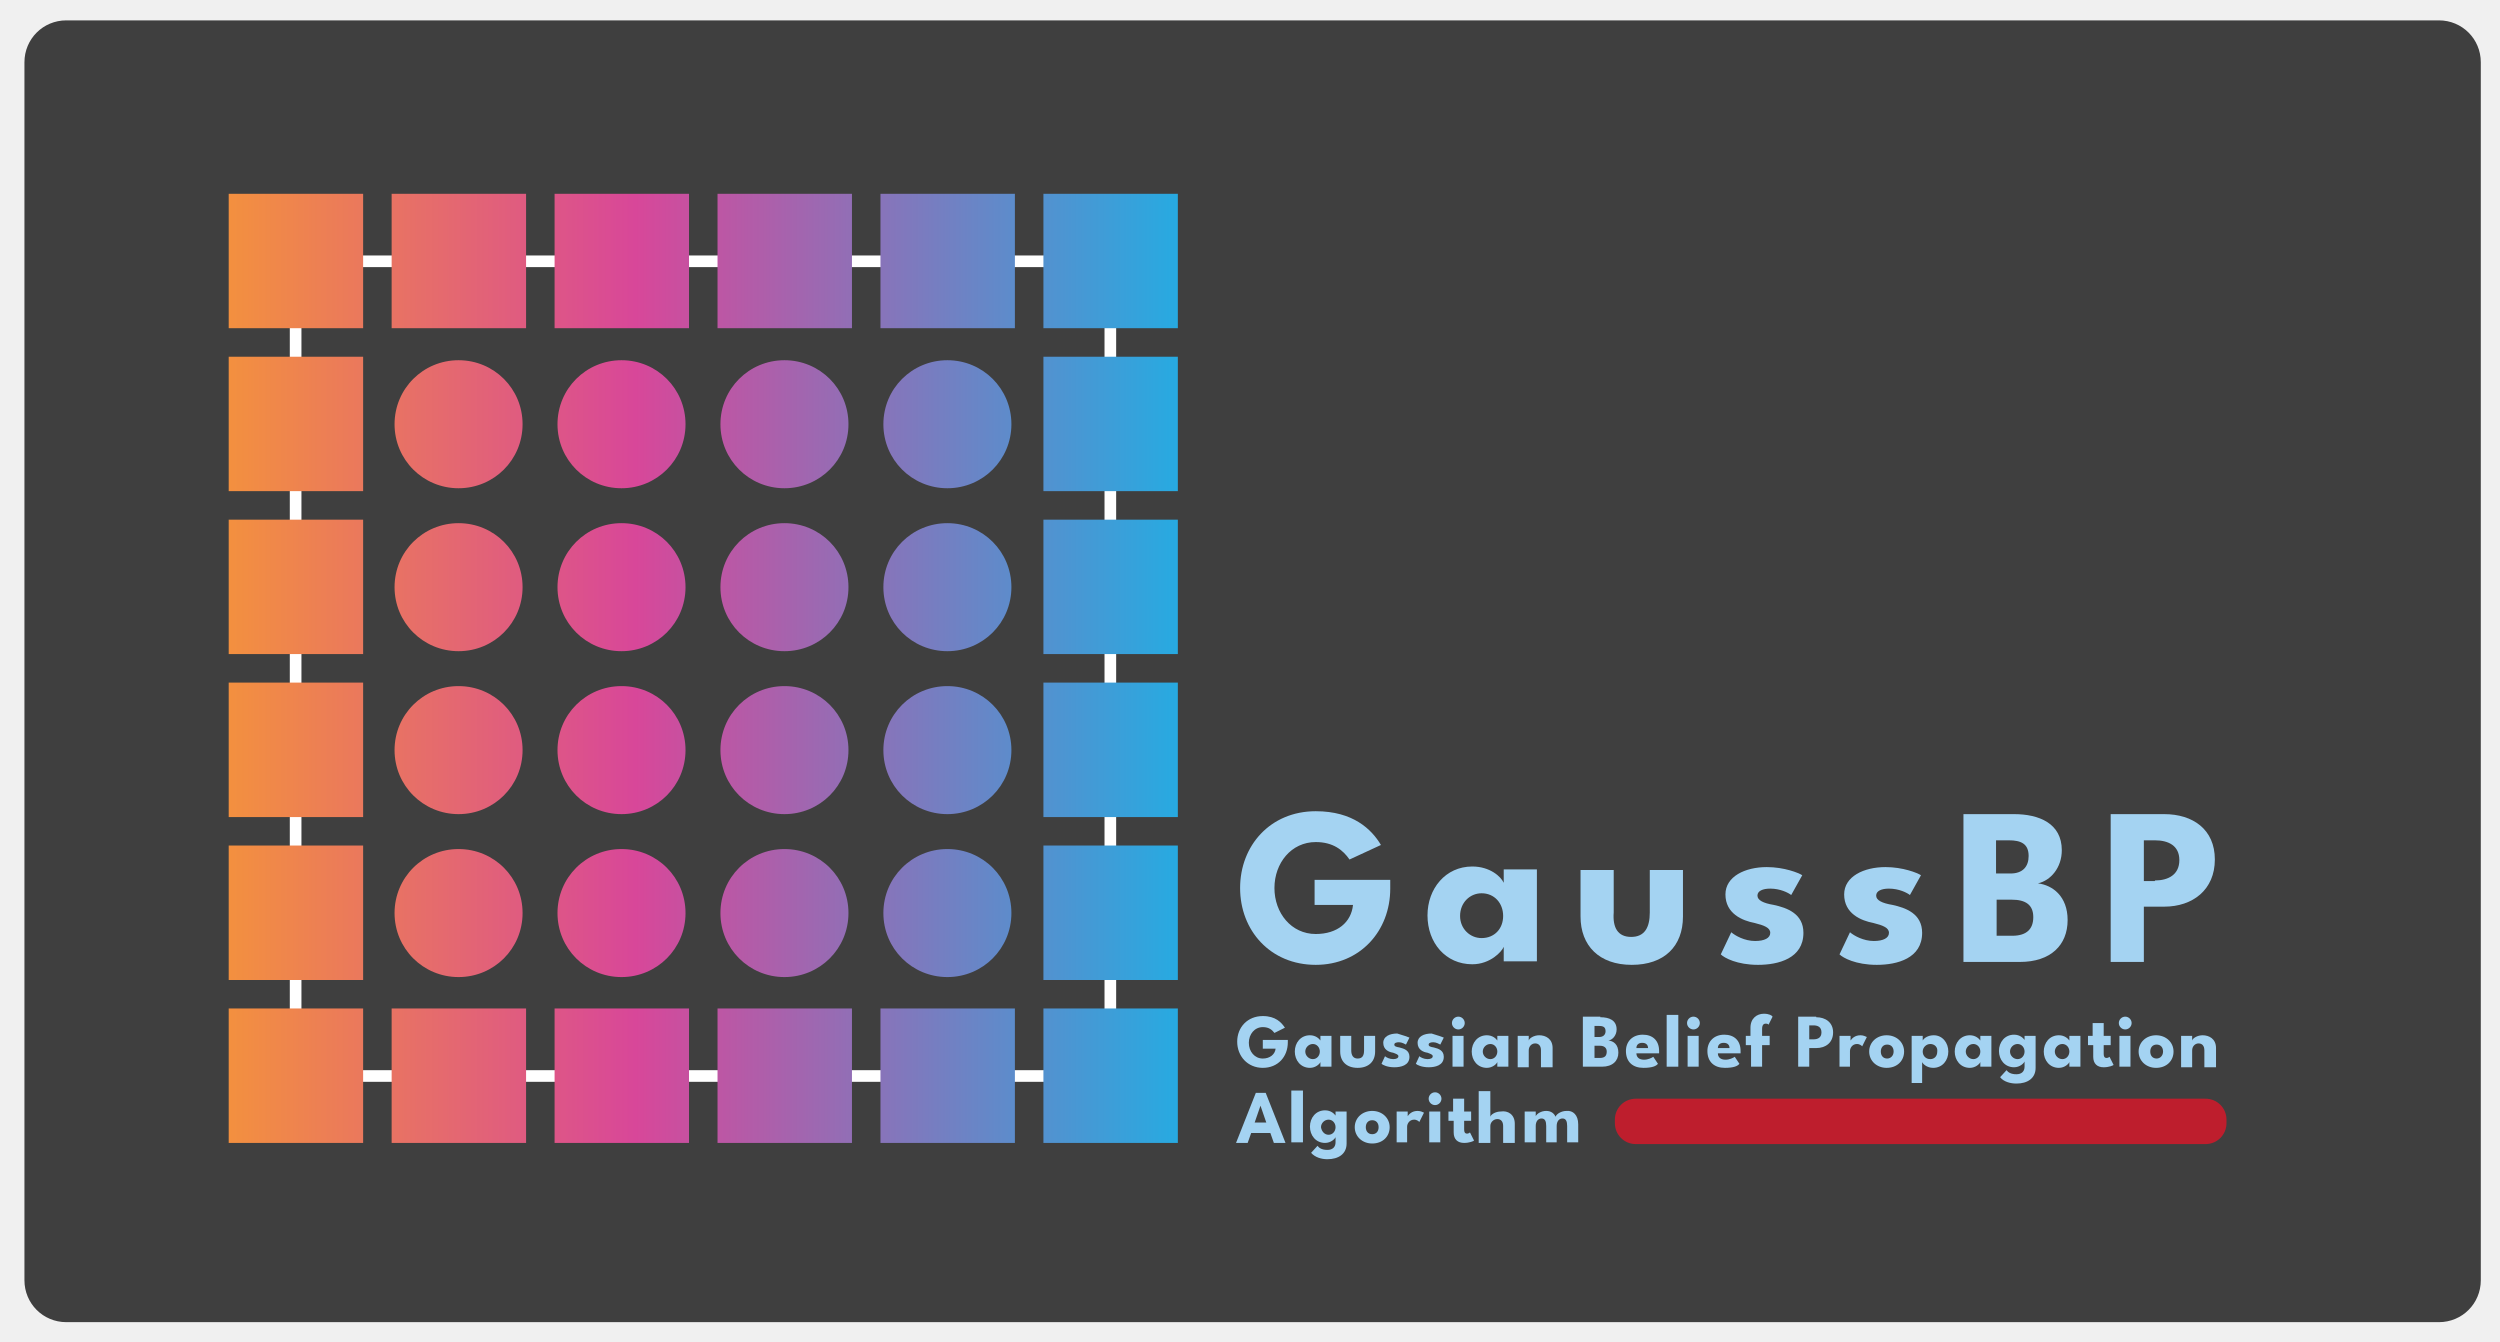
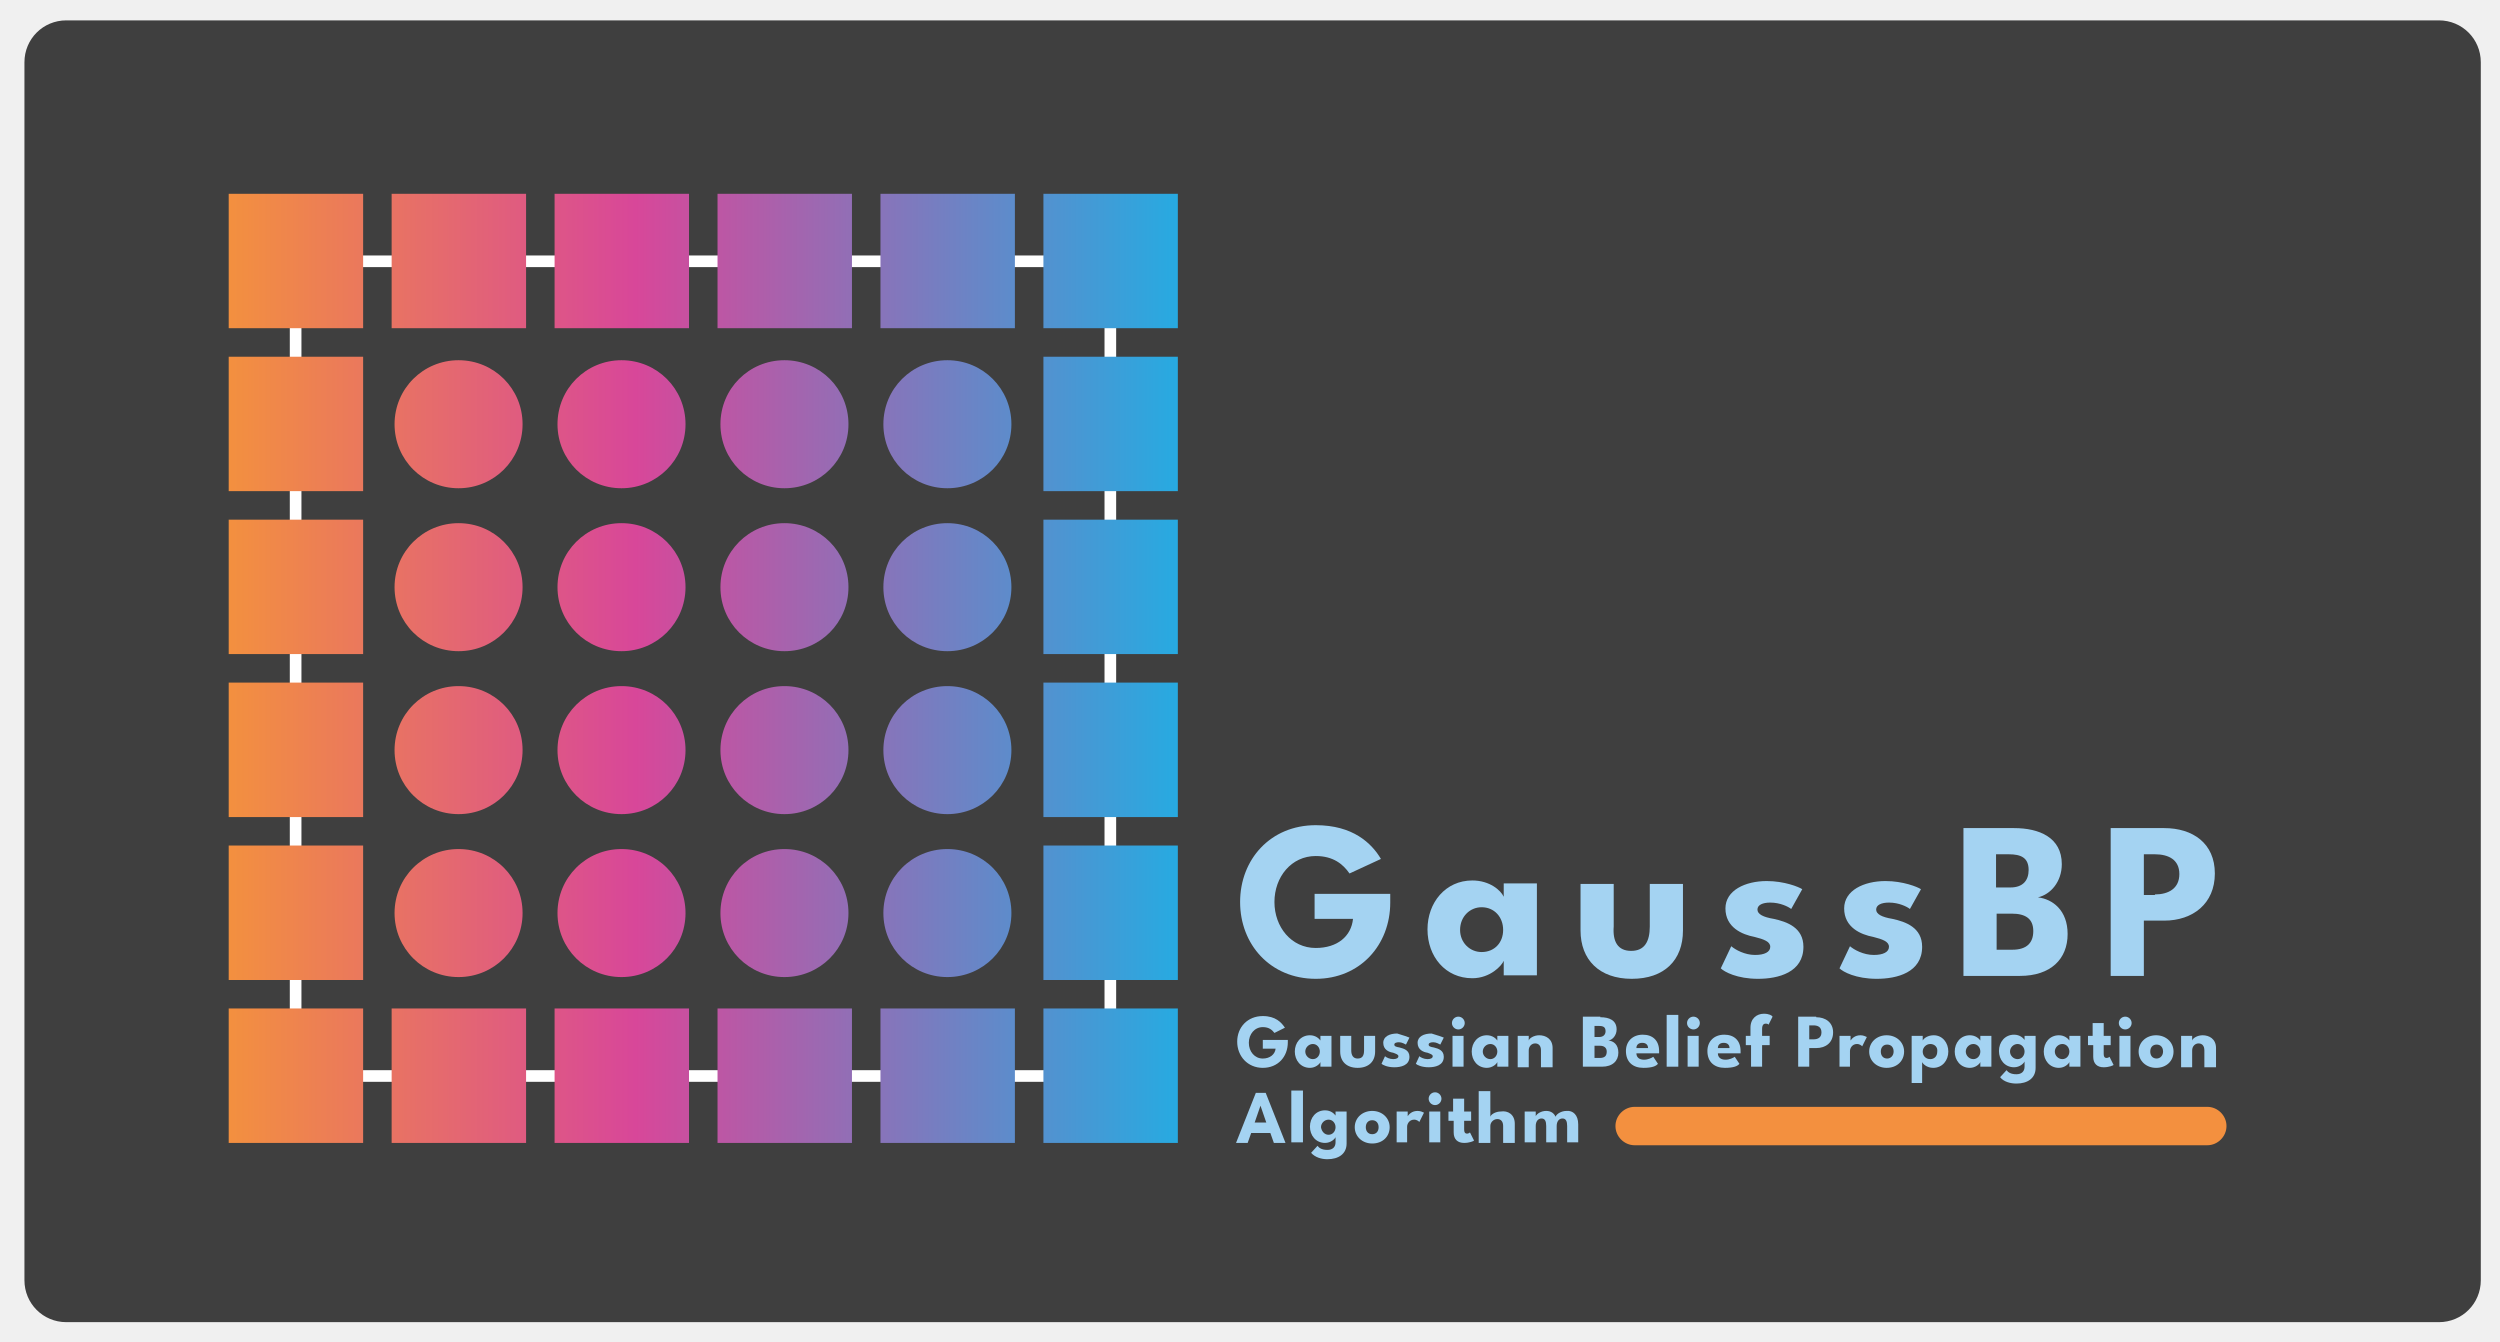
<svg xmlns="http://www.w3.org/2000/svg" version="1.1" id="Layer_1" x="0px" y="0px" viewBox="0 0 429.6 230.5" style="enable-background:new 0 0 429.6 230.5;" xml:space="preserve">
  <style type="text/css">
	.st0{fill:#3F3F3F;}
	.st1{fill:#A4D3F2;}
	.st2{fill:none;stroke:#FFFFFF;stroke-width:2;stroke-miterlimit:10;}
	.st3{fill:url(#SVGID_1_);}
- 	.st4{fill:#BE1E2D;}
+ 	.st4{fill:#F3903F;}
</style>
  <path class="st0" d="M419.1,227.2H11.4c-4,0-7.2-3.2-7.2-7.2V10.7c0-4,3.2-7.2,7.2-7.2h407.7c4,0,7.2,3.2,7.2,7.2V220  C426.3,224,423.1,227.2,419.1,227.2z" />
  <g>
-     <path class="st1" d="M238.9,151.1v1.6c0,7.3-5.2,13.1-12.8,13.1c-7.8,0-13-5.9-13-13.2c0-7.3,5.2-13.2,13-13.2   c6.4,0,9.6,3.1,11.2,5.8l-5.4,2.5c-1.1-1.6-2.8-3-5.8-3c-4.2,0-7.1,3.6-7.1,7.9c0,4.3,2.9,7.9,7.1,7.9c3.7,0,6.1-2,6.4-5h-6.6v-4.3   H238.9z" />
-     <path class="st1" d="M258.4,162.7c-0.3,0.8-2.3,3-5.4,3c-4.6,0-7.7-3.7-7.7-8.4c0-4.6,3.1-8.4,7.7-8.4c3,0,4.9,1.7,5.4,2.8v-2.3   h5.7v15.8h-5.7V162.7z M254.6,161.2c2.2,0,3.7-1.6,3.7-3.8c0-2.2-1.5-3.9-3.7-3.9c-2,0-3.7,1.6-3.7,3.9   C250.9,159.6,252.6,161.2,254.6,161.2z" />
-     <path class="st1" d="M280.3,161c2.3,0,3.2-1.6,3.2-4.2v-7.3h5.7v8c0,5.1-3.2,8.3-8.8,8.3c-5.6,0-8.8-3.3-8.8-8.3v-8h5.7v7.3   C277.1,159.4,278,161,280.3,161z" />
-     <path class="st1" d="M309.7,150.4l-1.9,3.4c-0.5-0.4-1.9-1.1-3.6-1.1c-1.3,0-2.2,0.4-2.2,1.2c0,0.8,1,1.3,2.8,1.6   c2.3,0.5,5.1,1.5,5.1,4.8c0,4.4-4.3,5.5-7.8,5.5c-3.6,0-5.8-1.2-6.4-1.8l1.8-3.8c0.7,0.6,2.3,1.5,4.1,1.5c1.6,0,2.6-0.5,2.6-1.4   c0-0.9-1.1-1.3-2.7-1.7c-2.1-0.4-5-1.6-5-4.9c0-3.1,3.4-4.7,7.1-4.7C306.6,149,309.1,150,309.7,150.4z" />
-     <path class="st1" d="M330.1,150.4l-1.9,3.4c-0.5-0.4-1.9-1.1-3.6-1.1c-1.3,0-2.2,0.4-2.2,1.2c0,0.8,1,1.3,2.8,1.6   c2.3,0.5,5.1,1.5,5.1,4.8c0,4.4-4.3,5.5-7.8,5.5c-3.6,0-5.8-1.2-6.4-1.8l1.8-3.8c0.7,0.6,2.3,1.5,4.1,1.5c1.6,0,2.6-0.5,2.6-1.4   c0-0.9-1.1-1.3-2.7-1.7c-2.1-0.4-5-1.6-5-4.9c0-3.1,3.4-4.7,7.1-4.7C327,149,329.5,150,330.1,150.4z" />
-     <path class="st1" d="M346.1,139.9c4.3,0,8.2,1.6,8.2,6.2c0,3-1.9,5.2-4.1,5.7c2.5,0.3,5.1,2.2,5.1,6.3c0,4.3-2.9,7.2-8.2,7.2h-9.7   v-25.4H346.1z M345.5,150.1c2.1,0,3.1-1.2,3.1-3c0-2.1-1.3-2.7-3.4-2.7h-2.2v5.7H345.5z M345.8,160.8c2.5,0,3.6-1.2,3.6-3.2   c0-2.1-1.3-3-3.7-3h-2.6v6.2H345.8z" />
-     <path class="st1" d="M371.9,139.9c4.9,0,8.7,2.6,8.7,7.8s-3.8,8.1-8.7,8.1h-3.5v9.5h-5.7v-25.4H371.9z M370.3,151.3   c2.3,0,4.2-1,4.2-3.5s-1.9-3.4-4.2-3.4h-1.9v7H370.3z" />
+     <path class="st1" d="M238.9,153.5v1.6c0,7.3-5.2,13.1-12.8,13.1c-7.8,0-13-5.9-13-13.2c0-7.3,5.2-13.2,13-13.2   c6.4,0,9.6,3.1,11.2,5.8l-5.4,2.5c-1.1-1.6-2.8-3-5.8-3c-4.2,0-7.1,3.6-7.1,7.9c0,4.3,2.9,7.9,7.1,7.9c3.7,0,6.1-2,6.4-5h-6.6v-4.3   H238.9z" />
+     <path class="st1" d="M258.4,165.1c-0.3,0.8-2.3,3-5.4,3c-4.6,0-7.7-3.7-7.7-8.4c0-4.6,3.1-8.4,7.7-8.4c3,0,4.9,1.7,5.4,2.8v-2.3   h5.7v15.8h-5.7V165.1z M254.6,163.6c2.2,0,3.7-1.6,3.7-3.8c0-2.2-1.5-3.9-3.7-3.9c-2,0-3.7,1.6-3.7,3.9   C250.9,162,252.6,163.6,254.6,163.6z" />
+     <path class="st1" d="M280.3,163.4c2.3,0,3.2-1.6,3.2-4.2v-7.3h5.7v8c0,5.1-3.2,8.3-8.8,8.3c-5.6,0-8.8-3.3-8.8-8.3v-8h5.7v7.3   C277.1,161.8,278,163.4,280.3,163.4z" />
+     <path class="st1" d="M309.7,152.8l-1.9,3.4c-0.5-0.4-1.9-1.1-3.6-1.1c-1.3,0-2.2,0.4-2.2,1.2c0,0.8,1,1.3,2.8,1.6   c2.3,0.5,5.1,1.5,5.1,4.8c0,4.4-4.3,5.5-7.8,5.5c-3.6,0-5.8-1.2-6.4-1.8l1.8-3.8c0.7,0.6,2.3,1.5,4.1,1.5c1.6,0,2.6-0.5,2.6-1.4   c0-0.9-1.1-1.3-2.7-1.7c-2.1-0.4-5-1.6-5-4.9c0-3.1,3.4-4.7,7.1-4.7C306.6,151.4,309.1,152.4,309.7,152.8z" />
+     <path class="st1" d="M330.1,152.8l-1.9,3.4c-0.5-0.4-1.9-1.1-3.6-1.1c-1.3,0-2.2,0.4-2.2,1.2c0,0.8,1,1.3,2.8,1.6   c2.3,0.5,5.1,1.5,5.1,4.8c0,4.4-4.3,5.5-7.8,5.5c-3.6,0-5.8-1.2-6.4-1.8l1.8-3.8c0.7,0.6,2.3,1.5,4.1,1.5c1.6,0,2.6-0.5,2.6-1.4   c0-0.9-1.1-1.3-2.7-1.7c-2.1-0.4-5-1.6-5-4.9c0-3.1,3.4-4.7,7.1-4.7C327,151.4,329.5,152.4,330.1,152.8z" />
+     <path class="st1" d="M346.1,142.3c4.3,0,8.2,1.6,8.2,6.2c0,3-1.9,5.2-4.1,5.7c2.5,0.3,5.1,2.2,5.1,6.3c0,4.3-2.9,7.2-8.2,7.2h-9.7   v-25.4H346.1z M345.5,152.5c2.1,0,3.1-1.2,3.1-3c0-2.1-1.3-2.7-3.4-2.7h-2.2v5.7H345.5z M345.8,163.2c2.5,0,3.6-1.2,3.6-3.2   c0-2.1-1.3-3-3.7-3h-2.6v6.2H345.8z" />
+     <path class="st1" d="M371.9,142.3c4.9,0,8.7,2.6,8.7,7.8s-3.8,8.1-8.7,8.1h-3.5v9.5h-5.7v-25.4H371.9z M370.3,153.7   c2.3,0,4.2-1,4.2-3.5s-1.9-3.4-4.2-3.4h-1.9v7H370.3z" />
  </g>
  <g>
    <g>
      <path class="st1" d="M221.3,178.6v0.5c0,2.5-1.7,4.4-4.3,4.4c-2.6,0-4.4-2-4.4-4.5c0-2.5,1.8-4.4,4.4-4.4c2.2,0,3.2,1.1,3.8,2    l-1.8,0.9c-0.4-0.5-0.9-1-2-1c-1.4,0-2.4,1.2-2.4,2.7c0,1.5,1,2.7,2.4,2.7c1.2,0,2.1-0.7,2.2-1.7h-2.2v-1.5H221.3z" />
      <path class="st1" d="M226.9,182.5c-0.1,0.3-0.8,1-1.8,1c-1.6,0-2.6-1.3-2.6-2.8s1-2.8,2.6-2.8c1,0,1.6,0.6,1.8,0.9V178h1.9v5.3    h-1.9V182.5z M225.6,182c0.7,0,1.2-0.6,1.2-1.3c0-0.7-0.5-1.3-1.2-1.3c-0.7,0-1.3,0.6-1.3,1.3C224.3,181.4,224.9,182,225.6,182z" />
      <path class="st1" d="M233.3,181.9c0.8,0,1.1-0.5,1.1-1.4V178h1.9v2.7c0,1.7-1.1,2.8-3,2.8c-1.9,0-3-1.1-3-2.8V178h1.9v2.5    C232.2,181.3,232.5,181.9,233.3,181.9z" />
      <path class="st1" d="M242.2,178.3l-0.6,1.2c-0.2-0.1-0.7-0.4-1.2-0.4c-0.4,0-0.8,0.1-0.8,0.4c0,0.3,0.3,0.4,0.9,0.5    c0.8,0.2,1.7,0.5,1.7,1.6c0,1.5-1.5,1.8-2.6,1.8c-1.2,0-2-0.4-2.2-0.6l0.6-1.3c0.2,0.2,0.8,0.5,1.4,0.5c0.6,0,0.9-0.2,0.9-0.5    c0-0.3-0.4-0.4-0.9-0.6c-0.7-0.1-1.7-0.5-1.7-1.7c0-1.1,1.1-1.6,2.4-1.6C241.1,177.9,242,178.2,242.2,178.3z" />
      <path class="st1" d="M248.1,178.3l-0.6,1.2c-0.2-0.1-0.7-0.4-1.2-0.4c-0.4,0-0.8,0.1-0.8,0.4c0,0.3,0.3,0.4,0.9,0.5    c0.8,0.2,1.7,0.5,1.7,1.6c0,1.5-1.5,1.8-2.6,1.8c-1.2,0-2-0.4-2.2-0.6l0.6-1.3c0.2,0.2,0.8,0.5,1.4,0.5c0.6,0,0.9-0.2,0.9-0.5    c0-0.3-0.4-0.4-0.9-0.6c-0.7-0.1-1.7-0.5-1.7-1.7c0-1.1,1.1-1.6,2.4-1.6C247,177.9,247.9,178.2,248.1,178.3z" />
      <path class="st1" d="M249.5,175.8c0-0.6,0.5-1.1,1.1-1.1s1.1,0.5,1.1,1.1c0,0.6-0.5,1.1-1.1,1.1    C250,176.9,249.5,176.4,249.5,175.8z M249.6,178h1.9v5.3h-1.9V178z" />
      <path class="st1" d="M257.3,182.5c-0.1,0.3-0.8,1-1.8,1c-1.6,0-2.6-1.3-2.6-2.8s1-2.8,2.6-2.8c1,0,1.6,0.6,1.8,0.9V178h1.9v5.3    h-1.9V182.5z M256.1,182c0.7,0,1.2-0.6,1.2-1.3c0-0.7-0.5-1.3-1.2-1.3c-0.7,0-1.3,0.6-1.3,1.3C254.8,181.4,255.4,182,256.1,182z" />
      <path class="st1" d="M266.8,180.1v3.3h-2v-2.9c0-0.8-0.4-1.2-1-1.2c-0.6,0-1.1,0.5-1.1,1.2v2.9h-1.9V178h1.9v0.8    c0.1-0.4,0.9-0.9,1.8-0.9C265.6,177.9,266.8,178.5,266.8,180.1z" />
      <path class="st1" d="M275,174.8c1.5,0,2.8,0.5,2.8,2.1c0,1-0.7,1.8-1.4,1.9c0.9,0.1,1.7,0.7,1.7,2.1c0,1.4-1,2.4-2.8,2.4h-3.3    v-8.6H275z M274.8,178.2c0.7,0,1.1-0.4,1.1-1c0-0.7-0.4-0.9-1.1-0.9H274v1.9H274.8z M274.9,181.8c0.9,0,1.2-0.4,1.2-1.1    c0-0.7-0.5-1-1.2-1H274v2.1H274.9z" />
      <path class="st1" d="M282.5,182.1c0.7,0,1.3-0.3,1.6-0.5l0.8,1.2c-0.3,0.4-1,0.7-2.5,0.7c-1.8,0-3-1-3-2.9c0-1.6,1.1-2.8,2.9-2.8    c1.7,0,2.8,1,2.8,2.8c0,0.1,0,0.4,0,0.4h-3.9C281.2,181.7,281.7,182.1,282.5,182.1z M282.2,179.2c-0.7,0-1,0.4-1,0.9h2    C283.2,179.6,282.9,179.2,282.2,179.2z" />
      <path class="st1" d="M286.4,183.3v-8.9h2v8.9H286.4z" />
      <path class="st1" d="M289.9,175.8c0-0.6,0.5-1.1,1.1-1.1s1.1,0.5,1.1,1.1c0,0.6-0.5,1.1-1.1,1.1    C290.4,176.9,289.9,176.4,289.9,175.8z M290,178h1.9v5.3H290V178z" />
      <path class="st1" d="M296.5,182.1c0.7,0,1.3-0.3,1.6-0.5l0.8,1.2c-0.3,0.4-1,0.7-2.5,0.7c-1.8,0-3-1-3-2.9c0-1.6,1.1-2.8,2.9-2.8    c1.7,0,2.8,1,2.8,2.8c0,0.1,0,0.4,0,0.4h-3.9C295.2,181.7,295.7,182.1,296.5,182.1z M296.2,179.2c-0.7,0-1,0.4-1,0.9h2    C297.2,179.6,296.9,179.2,296.2,179.2z" />
      <path class="st1" d="M300.8,178v-1.4c0-1.6,1.1-2.4,2.3-2.4c0.9,0,1.4,0.3,1.5,0.5l-0.7,1.4c0-0.1-0.2-0.2-0.5-0.2    s-0.6,0.2-0.6,0.9v1.2h1.3v1.6h-1.3v3.7h-1.9v-3.7h-0.9V178H300.8z" />
      <path class="st1" d="M312.1,174.8c1.6,0,2.9,0.9,2.9,2.6c0,1.8-1.3,2.7-2.9,2.7h-1.2v3.2H309v-8.6H312.1z M311.6,178.6    c0.8,0,1.4-0.3,1.4-1.2c0-0.9-0.6-1.2-1.4-1.2h-0.7v2.4H311.6z" />
      <path class="st1" d="M316.1,183.3V178h1.9v0.8c0.2-0.3,0.7-0.9,1.7-0.9c0.5,0,0.9,0.2,1.1,0.3l-0.8,1.6c-0.1-0.1-0.4-0.4-0.9-0.4    c-0.8,0-1.2,0.7-1.2,1.2v2.7H316.1z" />
      <path class="st1" d="M321.2,180.7c0-1.6,1.3-2.8,3-2.8c1.7,0,3,1.2,3,2.8c0,1.6-1.2,2.8-3,2.8    C322.5,183.5,321.2,182.3,321.2,180.7z M325.4,180.7c0-0.7-0.4-1.2-1.1-1.2c-0.7,0-1.1,0.5-1.1,1.2s0.4,1.2,1.1,1.2    C324.9,181.9,325.4,181.4,325.4,180.7z" />
      <path class="st1" d="M328.5,186v-8h1.9v0.8c0.2-0.4,0.9-0.9,1.9-0.9c1.5,0,2.5,1.3,2.5,2.8s-1,2.8-2.6,2.8c-1.1,0-1.8-0.7-1.9-1    v3.6H328.5z M331.7,179.4c-0.7,0-1.3,0.6-1.3,1.3c0,0.7,0.5,1.3,1.3,1.3c0.7,0,1.2-0.5,1.2-1.3C333,179.9,332.4,179.4,331.7,179.4    z" />
      <path class="st1" d="M340.3,182.5c-0.1,0.3-0.8,1-1.8,1c-1.6,0-2.6-1.3-2.6-2.8s1-2.8,2.6-2.8c1,0,1.6,0.6,1.8,0.9V178h1.9v5.3    h-1.9V182.5z M339.1,182c0.7,0,1.2-0.6,1.2-1.3c0-0.7-0.5-1.3-1.2-1.3c-0.7,0-1.3,0.6-1.3,1.3C337.8,181.4,338.4,182,339.1,182z" />
      <path class="st1" d="M343.7,185.1l1.1-1.2c0.3,0.4,0.8,0.7,1.7,0.7c0.9,0,1.4-0.5,1.4-1.3v-0.9c-0.1,0.3-0.8,1-1.8,1    c-1.6,0-2.6-1.3-2.6-2.8s1-2.8,2.6-2.8c1,0,1.6,0.6,1.8,0.9V178h1.9v5.5c0,1.8-1.4,2.7-3.3,2.7    C345.5,186.2,344.3,185.9,343.7,185.1z M346.7,182c0.7,0,1.2-0.6,1.2-1.3c0-0.7-0.5-1.3-1.2-1.3c-0.7,0-1.3,0.6-1.3,1.3    C345.4,181.4,346,182,346.7,182z" />
      <path class="st1" d="M355.6,182.5c-0.1,0.3-0.8,1-1.8,1c-1.6,0-2.6-1.3-2.6-2.8s1-2.8,2.6-2.8c1,0,1.6,0.6,1.8,0.9V178h1.9v5.3    h-1.9V182.5z M354.4,182c0.7,0,1.2-0.6,1.2-1.3c0-0.7-0.5-1.3-1.2-1.3c-0.7,0-1.3,0.6-1.3,1.3C353.1,181.4,353.7,182,354.4,182z" />
      <path class="st1" d="M359.6,178v-2.2h1.9v2.2h1.2v1.6h-1.2v1.5c0,0.4,0.1,0.7,0.5,0.7c0.2,0,0.4-0.1,0.5-0.2l0.7,1.4    c-0.1,0.1-0.8,0.4-1.7,0.4c-1.1,0-1.8-0.6-1.8-1.8v-2h-0.9V178H359.6z" />
      <path class="st1" d="M364.1,175.8c0-0.6,0.5-1.1,1.1-1.1s1.1,0.5,1.1,1.1c0,0.6-0.5,1.1-1.1,1.1    C364.6,176.9,364.1,176.4,364.1,175.8z M364.2,178h1.9v5.3h-1.9V178z" />
      <path class="st1" d="M367.5,180.7c0-1.6,1.3-2.8,3-2.8c1.7,0,3,1.2,3,2.8c0,1.6-1.2,2.8-3,2.8    C368.8,183.5,367.5,182.3,367.5,180.7z M371.7,180.7c0-0.7-0.4-1.2-1.1-1.2c-0.7,0-1.1,0.5-1.1,1.2s0.4,1.2,1.1,1.2    C371.2,181.9,371.7,181.4,371.7,180.7z" />
      <path class="st1" d="M380.8,180.1v3.3h-2v-2.9c0-0.8-0.4-1.2-1-1.2c-0.6,0-1.1,0.5-1.1,1.2v2.9h-1.9V178h1.9v0.8    c0.1-0.4,0.9-0.9,1.8-0.9C379.6,177.9,380.8,178.5,380.8,180.1z" />
      <path class="st1" d="M217.5,187.8l3.4,8.6h-2l-0.6-1.7h-3.3l-0.6,1.7h-2l3.4-8.6H217.5z M217.6,192.9l-1-2.9h0l-1,2.9H217.6z" />
      <path class="st1" d="M221.9,196.3v-8.9h2v8.9H221.9z" />
      <path class="st1" d="M225.3,198.1l1.1-1.2c0.3,0.4,0.8,0.7,1.7,0.7c0.9,0,1.4-0.5,1.4-1.3v-0.9c-0.1,0.3-0.8,1-1.8,1    c-1.6,0-2.6-1.3-2.6-2.8s1-2.8,2.6-2.8c1,0,1.6,0.6,1.8,0.9V191h1.9v5.5c0,1.8-1.4,2.7-3.3,2.7C227.1,199.2,226,198.9,225.3,198.1    z M228.3,195c0.7,0,1.2-0.6,1.2-1.3c0-0.7-0.5-1.3-1.2-1.3c-0.7,0-1.3,0.6-1.3,1.3C227.1,194.4,227.6,195,228.3,195z" />
      <path class="st1" d="M232.8,193.7c0-1.6,1.3-2.8,3-2.8c1.7,0,3,1.2,3,2.8c0,1.6-1.2,2.8-3,2.8    C234.1,196.5,232.8,195.3,232.8,193.7z M236.9,193.7c0-0.7-0.4-1.2-1.1-1.2c-0.7,0-1.1,0.5-1.1,1.2c0,0.7,0.4,1.2,1.1,1.2    C236.5,194.9,236.9,194.4,236.9,193.7z" />
      <path class="st1" d="M240,196.3V191h1.9v0.8c0.2-0.3,0.7-0.9,1.7-0.9c0.5,0,0.9,0.2,1.1,0.3l-0.8,1.6c-0.1-0.1-0.4-0.4-0.9-0.4    c-0.8,0-1.2,0.7-1.2,1.2v2.7H240z" />
      <path class="st1" d="M245.5,188.8c0-0.6,0.5-1.1,1.1-1.1s1.1,0.5,1.1,1.1c0,0.6-0.5,1.1-1.1,1.1    C246,189.9,245.5,189.4,245.5,188.8z M245.6,191h1.9v5.3h-1.9V191z" />
      <path class="st1" d="M249.7,191v-2.2h1.9v2.2h1.2v1.6h-1.2v1.5c0,0.4,0.1,0.7,0.5,0.7c0.2,0,0.4-0.1,0.5-0.2l0.7,1.4    c-0.1,0.1-0.8,0.4-1.7,0.4c-1.1,0-1.8-0.6-1.8-1.8v-2h-0.9V191H249.7z" />
      <path class="st1" d="M260.3,193.1v3.3h-2v-2.9c0-0.8-0.4-1.2-1-1.2c-0.6,0-1.2,0.5-1.2,1.2v2.9h-2v-8.9h2v4.4    c0.1-0.4,0.9-0.9,1.8-0.9C259.1,190.8,260.3,191.5,260.3,193.1z" />
      <path class="st1" d="M271.2,193.2v3.1h-1.9v-2.8c0-0.8-0.2-1.3-0.8-1.3c-0.6,0-1,0.5-1,1.3v2.8h-1.8v-2.8c0-0.8-0.2-1.3-0.8-1.3    c-0.6,0-1,0.5-1,1.3v2.8h-1.9V191h1.9v0.8c0.2-0.4,0.9-0.9,1.8-0.9c0.9,0,1.4,0.5,1.6,1c0.2-0.5,1-1,1.9-1    C270.3,190.8,271.2,191.6,271.2,193.2z" />
    </g>
  </g>
  <rect x="50.8" y="44.9" class="st2" width="140" height="140" />
  <linearGradient id="SVGID_1_" gradientUnits="userSpaceOnUse" x1="39.257" y1="114.9" x2="202.357" y2="114.9">
    <stop offset="0" style="stop-color:#F3903F" />
    <stop offset="0.429" style="stop-color:#D84799" />
    <stop offset="1" style="stop-color:#27AAE1" />
  </linearGradient>
  <path class="st3" d="M145.8,128.9c0-6.1-4.9-11-11-11s-11,4.9-11,11c0,6.1,4.9,11,11,11S145.8,135,145.8,128.9z M145.8,100.9  c0-6.1-4.9-11-11-11s-11,4.9-11,11s4.9,11,11,11S145.8,107,145.8,100.9z M117.8,128.9c0-6.1-4.9-11-11-11c-6.1,0-11,4.9-11,11  c0,6.1,4.9,11,11,11C112.9,139.9,117.8,135,117.8,128.9z M117.8,100.9c0-6.1-4.9-11-11-11c-6.1,0-11,4.9-11,11s4.9,11,11,11  C112.9,111.9,117.8,107,117.8,100.9z M173.8,128.9c0-6.1-4.9-11-11-11s-11,4.9-11,11c0,6.1,4.9,11,11,11S173.8,135,173.8,128.9z   M173.8,100.9c0-6.1-4.9-11-11-11s-11,4.9-11,11s4.9,11,11,11S173.8,107,173.8,100.9z M145.8,72.9c0-6.1-4.9-11-11-11s-11,4.9-11,11  s4.9,11,11,11S145.8,79,145.8,72.9z M117.8,72.9c0-6.1-4.9-11-11-11c-6.1,0-11,4.9-11,11s4.9,11,11,11  C112.9,83.9,117.8,79,117.8,72.9z M173.8,72.9c0-6.1-4.9-11-11-11s-11,4.9-11,11s4.9,11,11,11S173.8,79,173.8,72.9z M145.8,156.9  c0-6.1-4.9-11-11-11s-11,4.9-11,11c0,6.1,4.9,11,11,11S145.8,163,145.8,156.9z M117.8,156.9c0-6.1-4.9-11-11-11c-6.1,0-11,4.9-11,11  c0,6.1,4.9,11,11,11C112.9,167.9,117.8,163,117.8,156.9z M173.8,156.9c0-6.1-4.9-11-11-11s-11,4.9-11,11c0,6.1,4.9,11,11,11  S173.8,163,173.8,156.9z M89.8,128.9c0-6.1-4.9-11-11-11c-6.1,0-11,4.9-11,11c0,6.1,4.9,11,11,11C84.9,139.9,89.8,135,89.8,128.9z   M89.8,100.9c0-6.1-4.9-11-11-11c-6.1,0-11,4.9-11,11s4.9,11,11,11C84.9,111.9,89.8,107,89.8,100.9z M89.8,72.9c0-6.1-4.9-11-11-11  c-6.1,0-11,4.9-11,11s4.9,11,11,11C84.9,83.9,89.8,79,89.8,72.9z M89.8,156.9c0-6.1-4.9-11-11-11c-6.1,0-11,4.9-11,11  c0,6.1,4.9,11,11,11C84.9,167.9,89.8,163,89.8,156.9z M62.4,196.4H39.3v-23.1h23.1V196.4z M62.4,168.4H39.3v-23.1h23.1V168.4z   M62.4,140.4H39.3v-23.1h23.1V140.4z M62.4,112.4H39.3V89.3h23.1V112.4z M62.4,84.4H39.3V61.3h23.1V84.4z M62.4,56.4H39.3V33.3h23.1  V56.4z M90.4,56.4H67.3V33.3h23.1V56.4z M118.4,56.4H95.3V33.3h23.1V56.4z M146.4,56.4h-23.1V33.3h23.1V56.4z M174.4,56.4h-23.1  V33.3h23.1V56.4z M202.4,56.4h-23.1V33.3h23.1V56.4z M202.4,84.4h-23.1V61.3h23.1V84.4z M202.4,112.4h-23.1V89.3h23.1V112.4z   M202.4,140.4h-23.1v-23.1h23.1V140.4z M202.4,168.4h-23.1v-23.1h23.1V168.4z M202.4,196.4h-23.1v-23.1h23.1V196.4z M90.4,196.4  H67.3v-23.1h23.1V196.4z M146.4,196.4h-23.1v-23.1h23.1V196.4z M118.4,196.4H95.3v-23.1h23.1V196.4z M174.4,196.4h-23.1v-23.1h23.1  V196.4z" />
-   <path class="st4" d="M379,196.6h-97.9c-2,0-3.6-1.6-3.6-3.6v-0.6c0-2,1.6-3.6,3.6-3.6H379c2,0,3.6,1.6,3.6,3.6v0.6  C382.6,195,381,196.6,379,196.6z" />
+   <path class="st4" d="M379.3,196.8h-98.4c-1.8,0-3.3-1.5-3.3-3.3v0c0-1.8,1.5-3.3,3.3-3.3h98.4c1.8,0,3.3,1.5,3.3,3.3v0  C382.6,195.3,381.1,196.8,379.3,196.8z" />
</svg>
